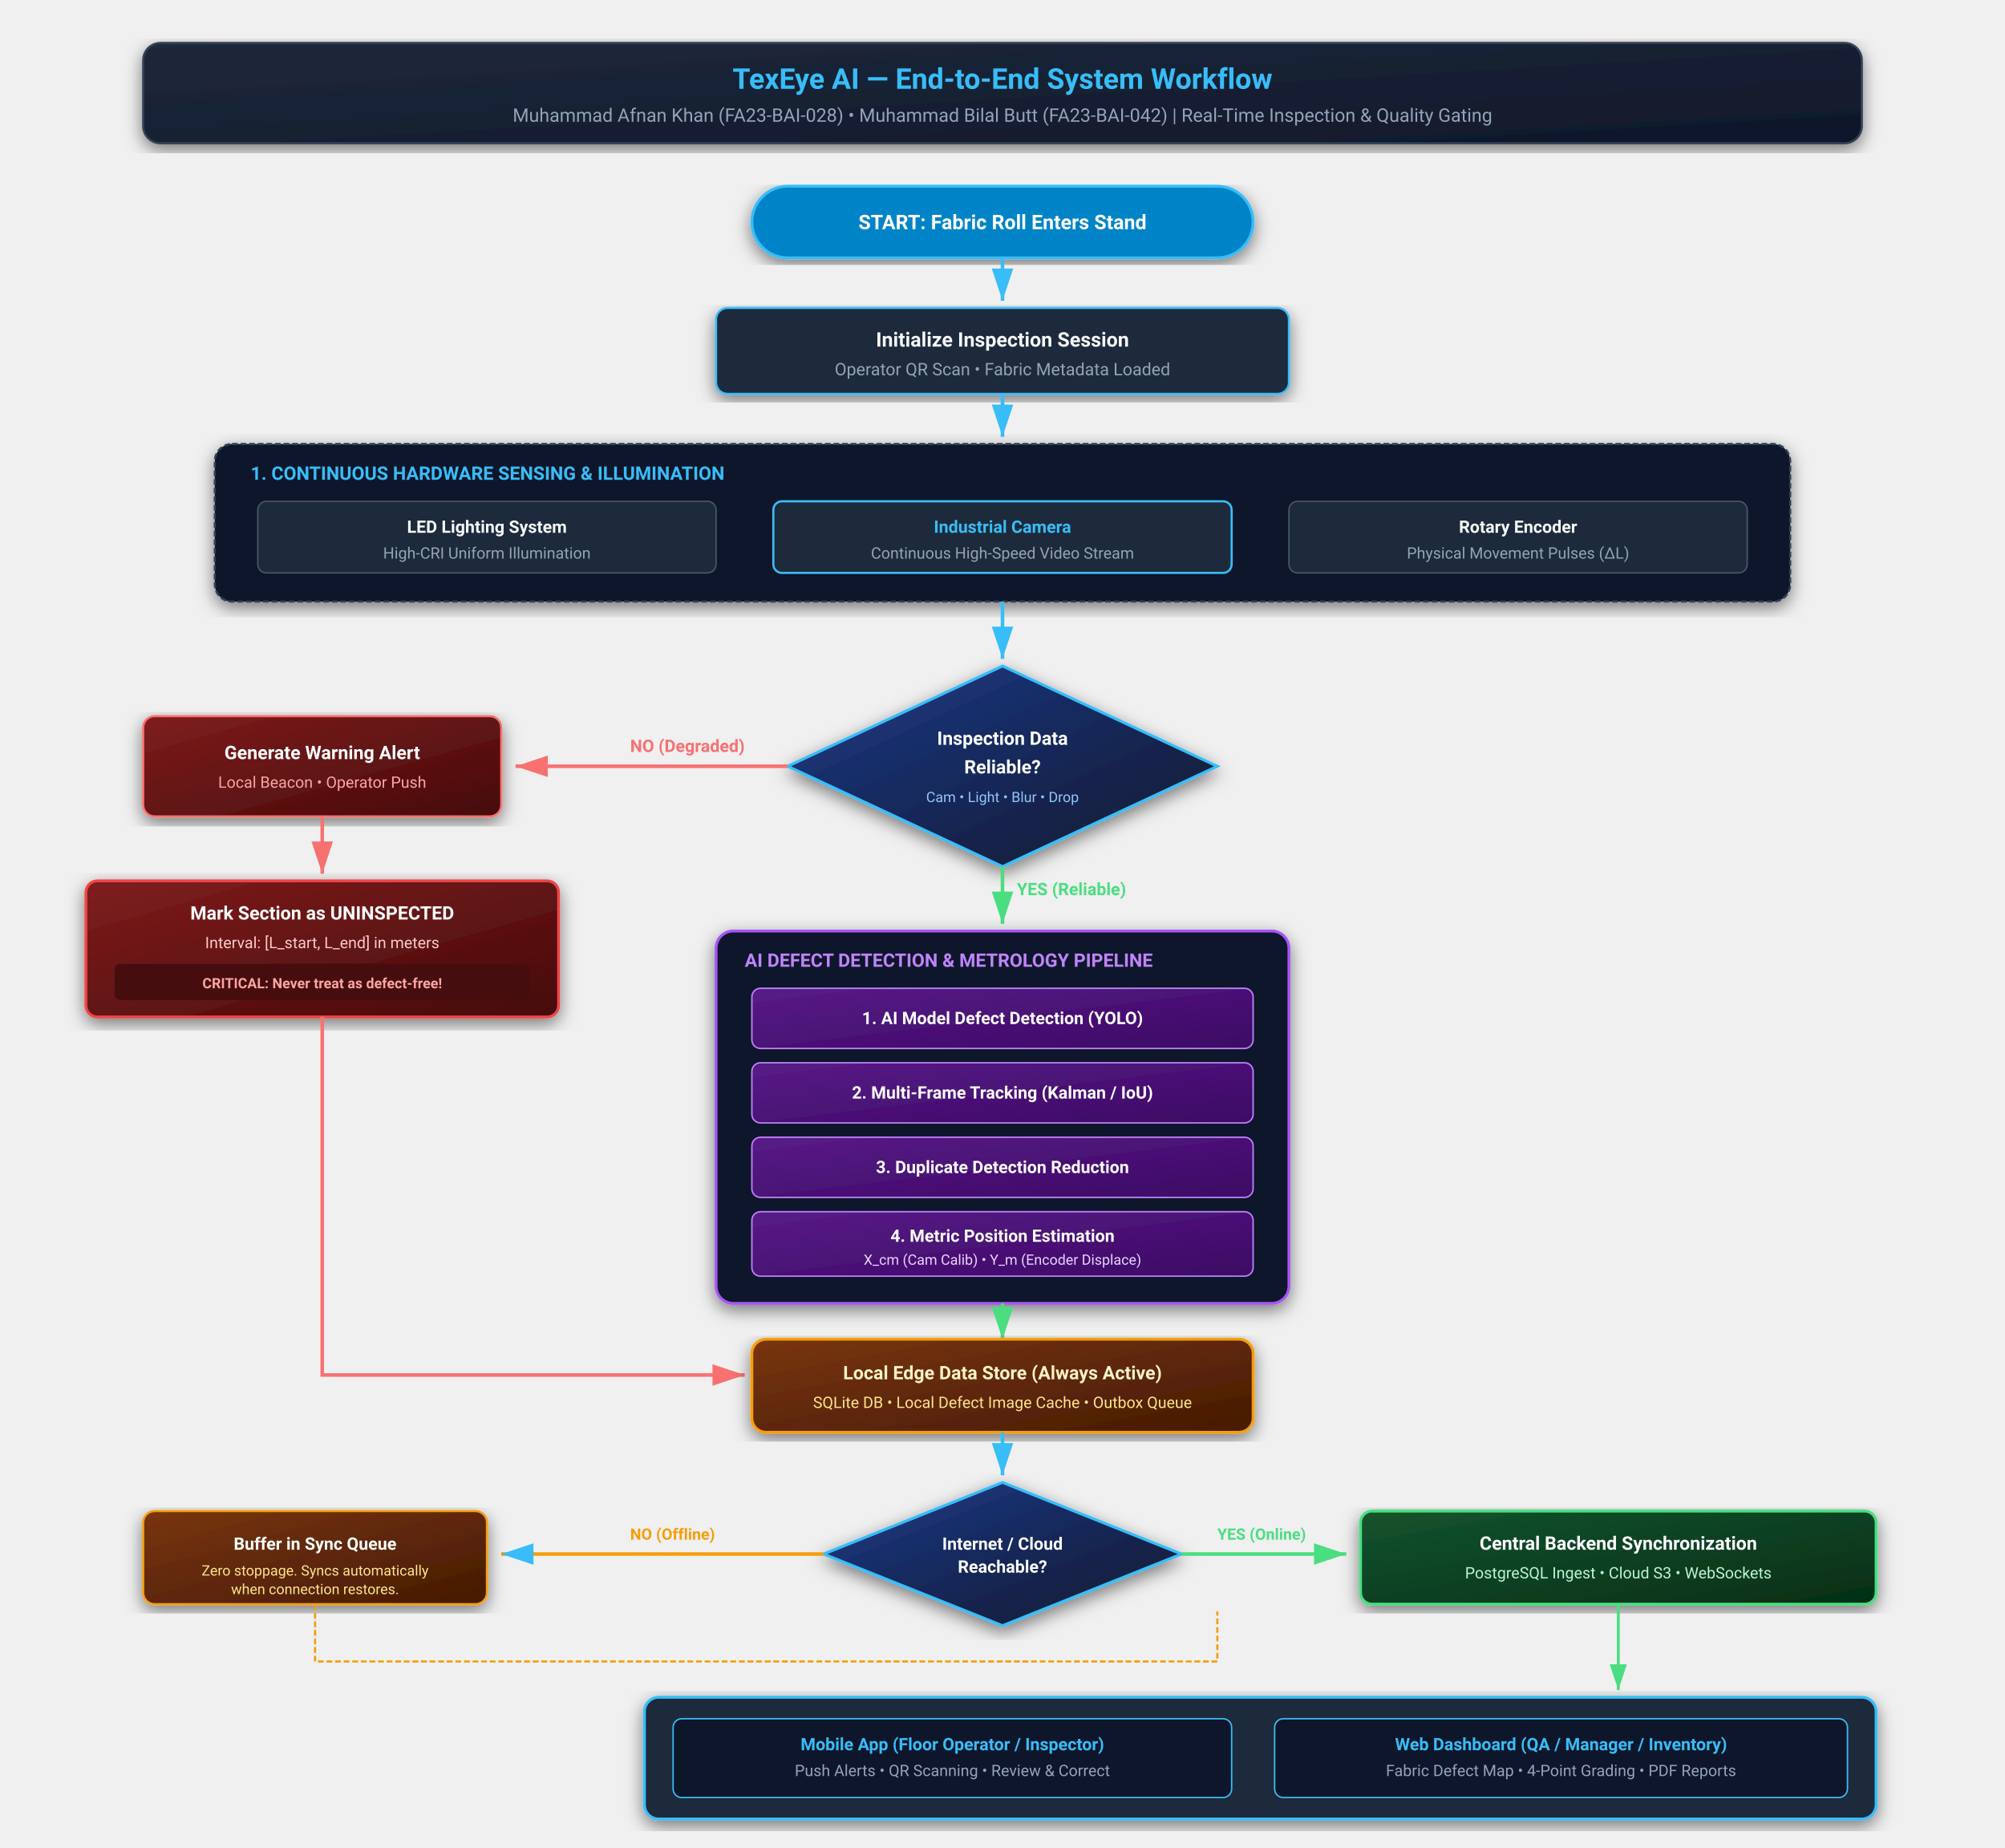
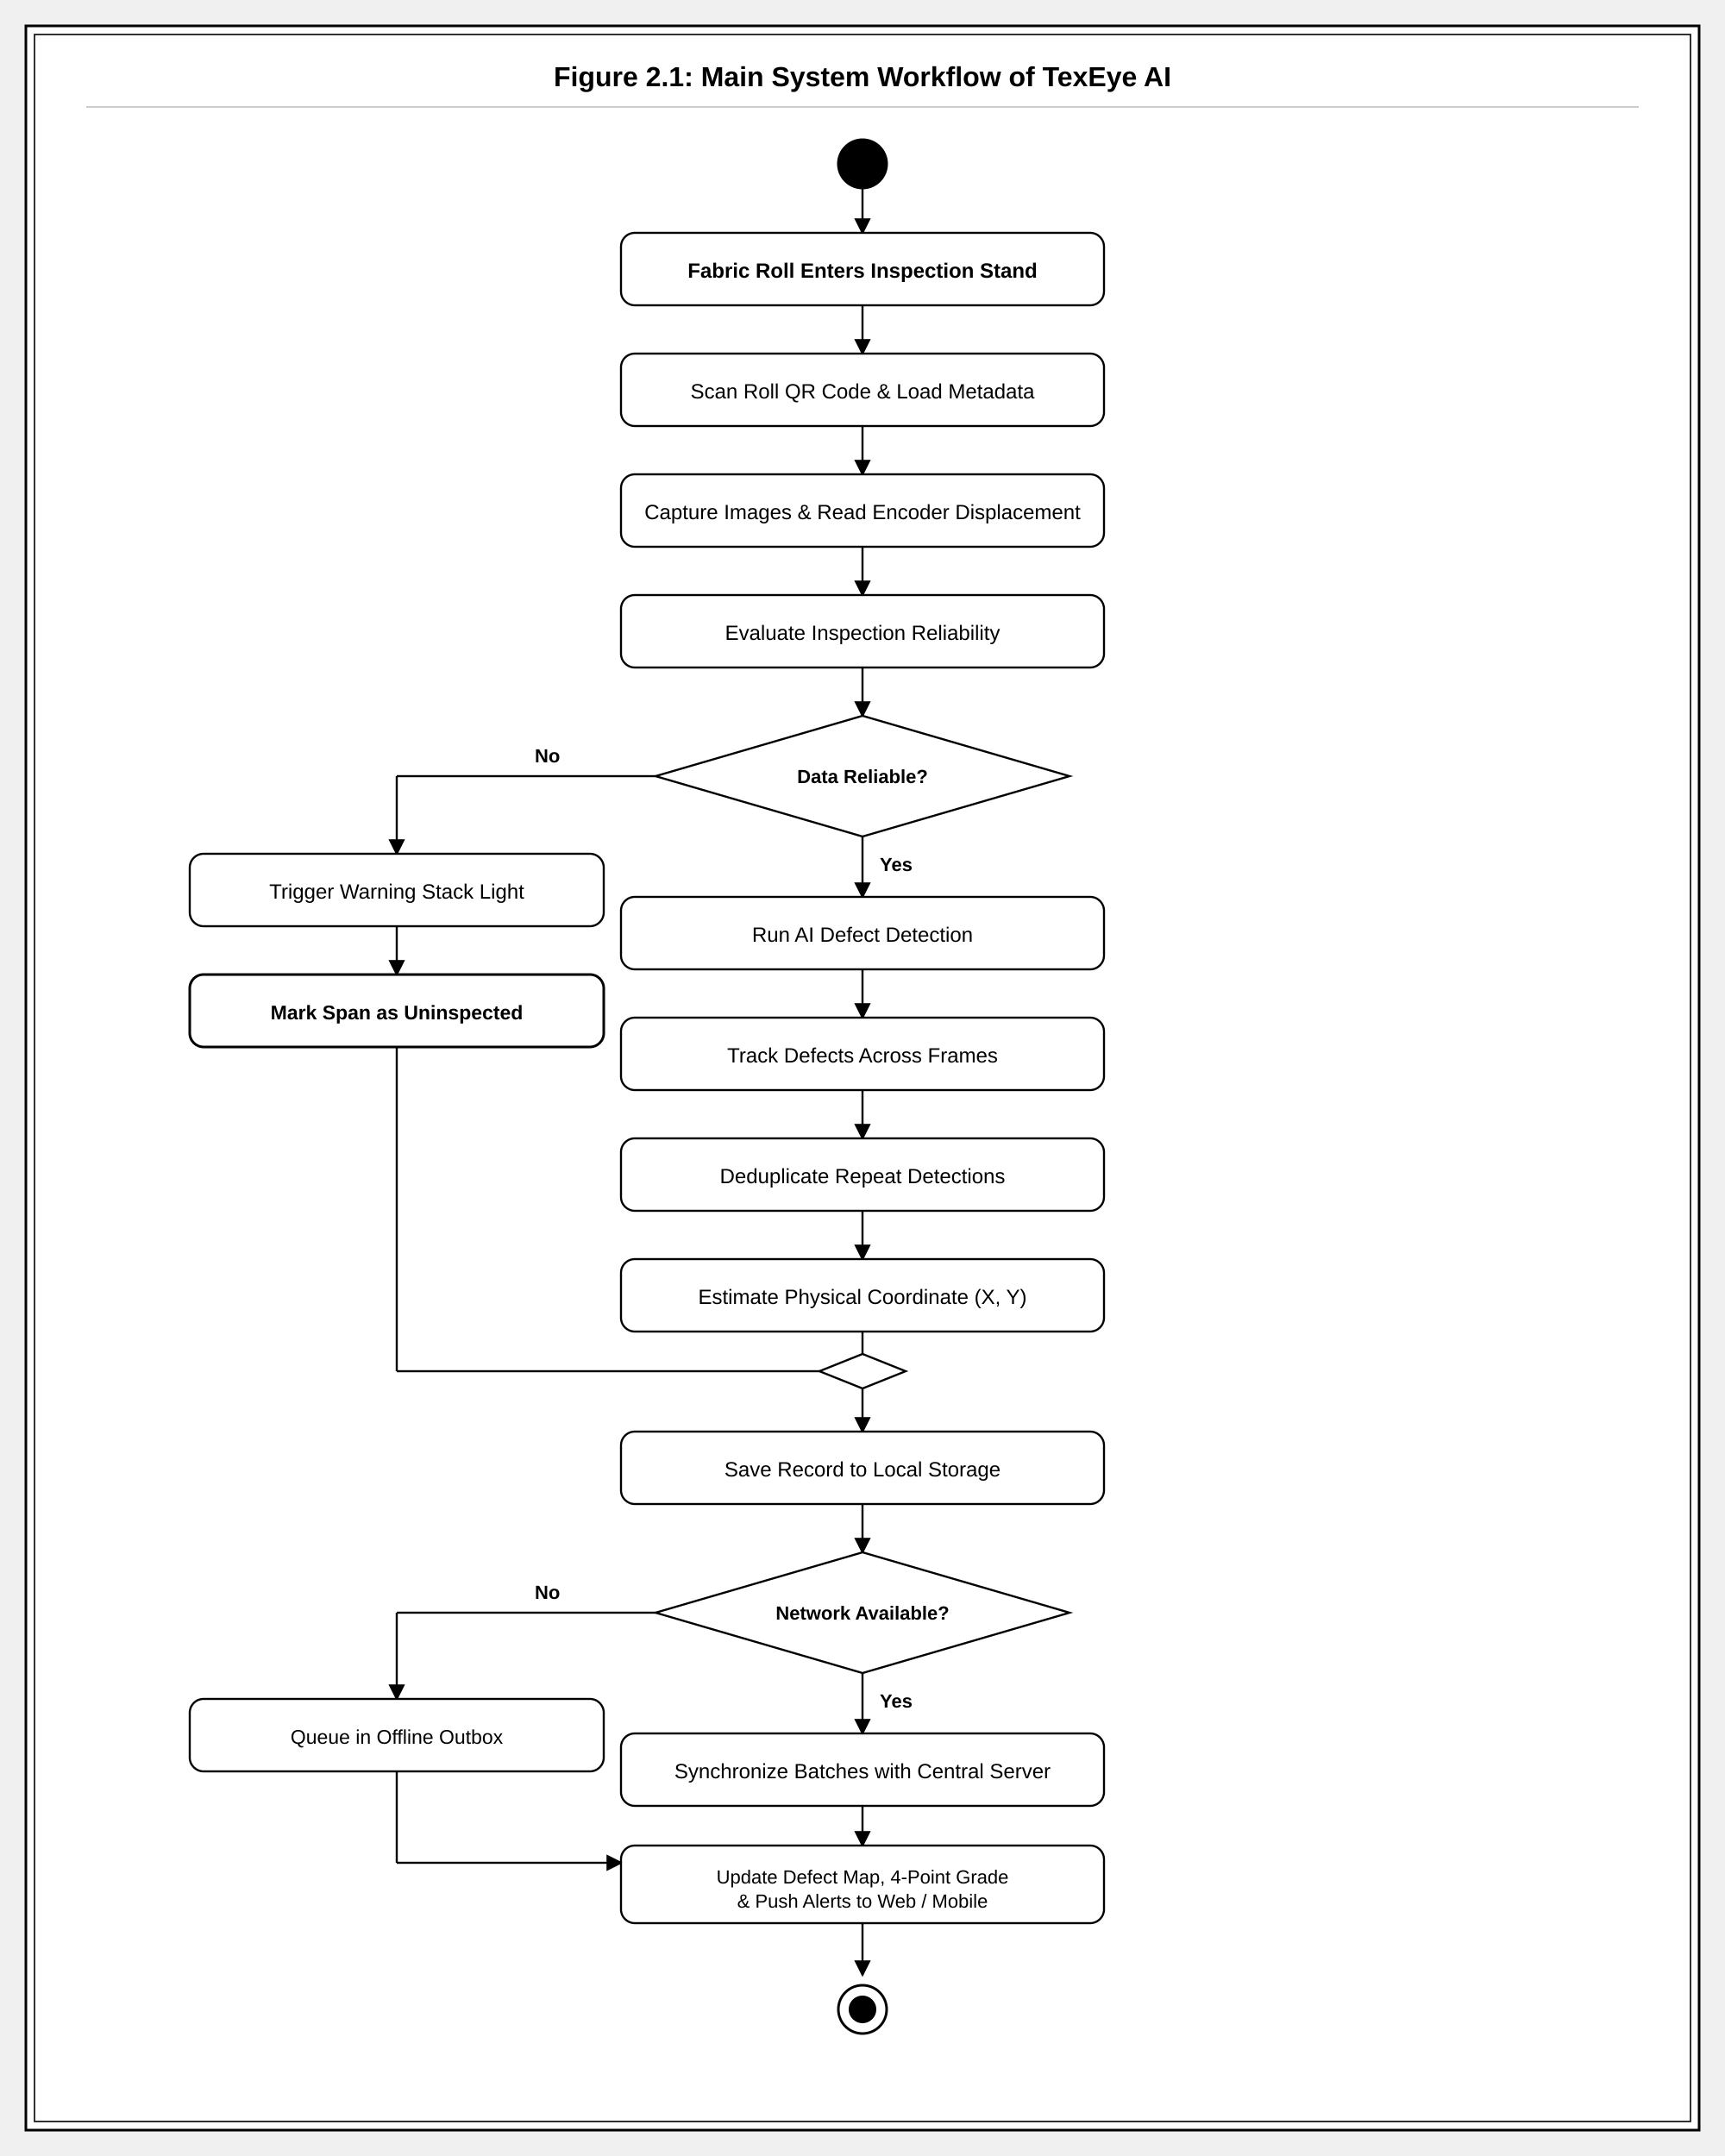
- <svg xmlns="http://www.w3.org/2000/svg" viewBox="0 0 1400 1290" width="100%" height="100%" style="background-color: #0b1120; font-family: -apple-system, BlinkMacSystemFont, 'Segoe UI', Roboto, Helvetica, Arial, sans-serif;">
+ <svg xmlns="http://www.w3.org/2000/svg" viewBox="0 0 1000 1250" width="100%" height="100%" style="background-color: #ffffff; font-family: Arial, Helvetica, sans-serif;">
  <defs>
-     <linearGradient id="headerGrad" x1="0%" y1="0%" x2="100%" y2="100%">
-       <stop offset="0%" stop-color="#1e293b" />
-       <stop offset="100%" stop-color="#0f172a" />
-     </linearGradient>
-     <linearGradient id="blueCard" x1="0%" y1="0%" x2="100%" y2="100%">
-       <stop offset="0%" stop-color="#1e3a8a" />
-       <stop offset="100%" stop-color="#0f172a" />
-     </linearGradient>
-     <linearGradient id="greenCard" x1="0%" y1="0%" x2="100%" y2="100%">
-       <stop offset="0%" stop-color="#14532d" />
-       <stop offset="100%" stop-color="#052e16" />
-     </linearGradient>
-     <linearGradient id="purpleCard" x1="0%" y1="0%" x2="100%" y2="100%">
-       <stop offset="0%" stop-color="#581c87" />
-       <stop offset="100%" stop-color="#3b0764" />
-     </linearGradient>
-     <linearGradient id="redCard" x1="0%" y1="0%" x2="100%" y2="100%">
-       <stop offset="0%" stop-color="#7f1d1d" />
-       <stop offset="100%" stop-color="#450a0a" />
-     </linearGradient>
-     <linearGradient id="amberCard" x1="0%" y1="0%" x2="100%" y2="100%">
-       <stop offset="0%" stop-color="#78350f" />
-       <stop offset="100%" stop-color="#451a03" />
-     </linearGradient>
-     <filter id="shadow" x="-10%" y="-10%" width="120%" height="120%">
-       <feDropShadow dx="0" dy="4" stdDeviation="6" flood-color="#000000" flood-opacity="0.5" />
-     </filter>
-     <marker id="arrowBlue" markerWidth="10" markerHeight="10" refX="9" refY="3" orient="auto">
-       <path d="M0,0 L0,6 L9,3 z" fill="#38bdf8" />
-     </marker>
-     <marker id="arrowGreen" markerWidth="10" markerHeight="10" refX="9" refY="3" orient="auto">
-       <path d="M0,0 L0,6 L9,3 z" fill="#4ade80" />
-     </marker>
-     <marker id="arrowRed" markerWidth="10" markerHeight="10" refX="9" refY="3" orient="auto">
-       <path d="M0,0 L0,6 L9,3 z" fill="#f87171" />
-     </marker>
-     <marker id="arrowPurple" markerWidth="10" markerHeight="10" refX="9" refY="3" orient="auto">
-       <path d="M0,0 L0,6 L9,3 z" fill="#c084fc" />
+     <marker id="arrow" markerWidth="8" markerHeight="8" refX="7" refY="4" orient="auto">
+       <polygon points="0 0, 8 4, 0 8" fill="#000000" />
    </marker>
  </defs>
-   <g transform="translate(100, 30)" filter="url(#shadow)">
-     <rect width="1200" height="70" rx="12" fill="url(#headerGrad)" stroke="#334155" stroke-width="1.5" />
-     <text x="600" y="32" fill="#38bdf8" font-size="20" font-weight="bold" text-anchor="middle">TexEye AI — End-to-End System Workflow</text>
-     <text x="600" y="55" fill="#94a3b8" font-size="13" text-anchor="middle">Muhammad Afnan Khan (FA23-BAI-028) • Muhammad Bilal Butt (FA23-BAI-042) | Real-Time Inspection &amp; Quality Gating</text>
-   </g>
-   <g transform="translate(525, 130)" filter="url(#shadow)">
-     <rect width="350" height="50" rx="25" fill="#0284c7" stroke="#38bdf8" stroke-width="2" />
-     <text x="175" y="30" fill="#ffffff" font-size="14" font-weight="bold" text-anchor="middle">START: Fabric Roll Enters Stand</text>
-   </g>
-   <path d="M 700 180 L 700 210" stroke="#38bdf8" stroke-width="2.5" marker-end="url(#arrowBlue)" fill="none" />
-   <g transform="translate(500, 215)" filter="url(#shadow)">
-     <rect width="400" height="60" rx="8" fill="#1e293b" stroke="#38bdf8" stroke-width="1.5" />
-     <text x="200" y="27" fill="#f8fafc" font-size="14" font-weight="bold" text-anchor="middle">Initialize Inspection Session</text>
-     <text x="200" y="47" fill="#94a3b8" font-size="12" text-anchor="middle">Operator QR Scan • Fabric Metadata Loaded</text>
-   </g>
-   <path d="M 700 275 L 700 305" stroke="#38bdf8" stroke-width="2.5" marker-end="url(#arrowBlue)" fill="none" />
-   <g transform="translate(150, 310)" filter="url(#shadow)">
-     <rect width="1100" height="110" rx="12" fill="#0f172a" stroke="#334155" stroke-width="1.5" stroke-dasharray="4 2" />
-     <text x="25" y="25" fill="#38bdf8" font-size="13" font-weight="bold">1. CONTINUOUS HARDWARE SENSING &amp; ILLUMINATION</text>
-     <rect x="30" y="40" width="320" height="50" rx="6" fill="#1e293b" stroke="#475569" stroke-width="1" />
-     <text x="190" y="62" fill="#f8fafc" font-size="12" font-weight="bold" text-anchor="middle">LED Lighting System</text>
-     <text x="190" y="80" fill="#94a3b8" font-size="11" text-anchor="middle">High-CRI Uniform Illumination</text>
-     <rect x="390" y="40" width="320" height="50" rx="6" fill="#1e293b" stroke="#38bdf8" stroke-width="1.5" />
-     <text x="550" y="62" fill="#38bdf8" font-size="12" font-weight="bold" text-anchor="middle">Industrial Camera</text>
-     <text x="550" y="80" fill="#94a3b8" font-size="11" text-anchor="middle">Continuous High-Speed Video Stream</text>
-     <rect x="750" y="40" width="320" height="50" rx="6" fill="#1e293b" stroke="#475569" stroke-width="1" />
-     <text x="910" y="62" fill="#f8fafc" font-size="12" font-weight="bold" text-anchor="middle">Rotary Encoder</text>
-     <text x="910" y="80" fill="#94a3b8" font-size="11" text-anchor="middle">Physical Movement Pulses (ΔL)</text>
-   </g>
-   <path d="M 700 420 L 700 460" stroke="#38bdf8" stroke-width="2.5" marker-end="url(#arrowBlue)" fill="none" />
-   <g transform="translate(550, 465)" filter="url(#shadow)">
-     <polygon points="150,0 300,70 150,140 0,70" fill="url(#blueCard)" stroke="#38bdf8" stroke-width="2" />
-     <text x="150" y="55" fill="#ffffff" font-size="13" font-weight="bold" text-anchor="middle">Inspection Data</text>
-     <text x="150" y="75" fill="#ffffff" font-size="13" font-weight="bold" text-anchor="middle">Reliable?</text>
-     <text x="150" y="95" fill="#93c5fd" font-size="10" text-anchor="middle">Cam • Light • Blur • Drop</text>
-   </g>
-   <path d="M 550 535 L 360 535" stroke="#f87171" stroke-width="2.5" marker-end="url(#arrowRed)" fill="none" />
-   <text x="440" y="525" fill="#f87171" font-size="12" font-weight="bold">NO (Degraded)</text>
-   <g transform="translate(100, 500)" filter="url(#shadow)">
-     <rect width="250" height="70" rx="8" fill="url(#redCard)" stroke="#f87171" stroke-width="1.5" />
-     <text x="125" y="30" fill="#ffffff" font-size="13" font-weight="bold" text-anchor="middle">Generate Warning Alert</text>
-     <text x="125" y="50" fill="#fca5a5" font-size="11" text-anchor="middle">Local Beacon • Operator Push</text>
-   </g>
-   <path d="M 225 570 L 225 610" stroke="#f87171" stroke-width="2.5" marker-end="url(#arrowRed)" fill="none" />
-   <g transform="translate(60, 615)" filter="url(#shadow)">
-     <rect width="330" height="95" rx="8" fill="url(#redCard)" stroke="#ef4444" stroke-width="2" />
-     <text x="165" y="27" fill="#ffffff" font-size="13" font-weight="bold" text-anchor="middle">Mark Section as UNINSPECTED</text>
-     <text x="165" y="47" fill="#fecaca" font-size="11" text-anchor="middle">Interval: [L_start, L_end] in meters</text>
-     <rect x="20" y="58" width="290" height="25" rx="4" fill="#450a0a" />
-     <text x="165" y="75" fill="#fca5a5" font-size="10" font-weight="bold" text-anchor="middle">CRITICAL: Never treat as defect-free!</text>
-   </g>
-   <path d="M 700 605 L 700 645" stroke="#4ade80" stroke-width="2.5" marker-end="url(#arrowGreen)" fill="none" />
-   <text x="710" y="625" fill="#4ade80" font-size="12" font-weight="bold">YES (Reliable)</text>
-   <g transform="translate(500, 650)" filter="url(#shadow)">
-     <rect width="400" height="260" rx="12" fill="#0f172a" stroke="#a855f7" stroke-width="2" />
-     <text x="20" y="25" fill="#c084fc" font-size="13" font-weight="bold">AI DEFECT DETECTION &amp; METROLOGY PIPELINE</text>
-     <rect x="25" y="40" width="350" height="42" rx="6" fill="url(#purpleCard)" stroke="#c084fc" stroke-width="1" />
-     <text x="200" y="65" fill="#ffffff" font-size="12" font-weight="bold" text-anchor="middle">1. AI Model Defect Detection (YOLO)</text>
-     <rect x="25" y="92" width="350" height="42" rx="6" fill="url(#purpleCard)" stroke="#c084fc" stroke-width="1" />
-     <text x="200" y="117" fill="#ffffff" font-size="12" font-weight="bold" text-anchor="middle">2. Multi-Frame Tracking (Kalman / IoU)</text>
-     <rect x="25" y="144" width="350" height="42" rx="6" fill="url(#purpleCard)" stroke="#c084fc" stroke-width="1" />
-     <text x="200" y="169" fill="#ffffff" font-size="12" font-weight="bold" text-anchor="middle">3. Duplicate Detection Reduction</text>
-     <rect x="25" y="196" width="350" height="45" rx="6" fill="url(#purpleCard)" stroke="#c084fc" stroke-width="1" />
-     <text x="200" y="217" fill="#ffffff" font-size="12" font-weight="bold" text-anchor="middle">4. Metric Position Estimation</text>
-     <text x="200" y="233" fill="#e9d5ff" font-size="10" text-anchor="middle">X_cm (Cam Calib) • Y_m (Encoder Displace)</text>
-   </g>
-   <path d="M 225 710 L 225 960 L 520 960" stroke="#f87171" stroke-width="2.5" marker-end="url(#arrowRed)" fill="none" />
-   <path d="M 700 910 L 700 935" stroke="#4ade80" stroke-width="2.5" marker-end="url(#arrowGreen)" fill="none" />
-   <g transform="translate(525, 935)" filter="url(#shadow)">
-     <rect width="350" height="65" rx="10" fill="url(#amberCard)" stroke="#f59e0b" stroke-width="2" />
-     <text x="175" y="28" fill="#fef3c7" font-size="13" font-weight="bold" text-anchor="middle">Local Edge Data Store (Always Active)</text>
-     <text x="175" y="48" fill="#fde68a" font-size="11" text-anchor="middle">SQLite DB • Local Defect Image Cache • Outbox Queue</text>
-   </g>
-   <path d="M 700 1000 L 700 1030" stroke="#38bdf8" stroke-width="2.5" marker-end="url(#arrowBlue)" fill="none" />
-   <g transform="translate(575, 1035)" filter="url(#shadow)">
-     <polygon points="125,0 250,50 125,100 0,50" fill="url(#blueCard)" stroke="#38bdf8" stroke-width="2" />
-     <text x="125" y="47" fill="#ffffff" font-size="12" font-weight="bold" text-anchor="middle">Internet / Cloud</text>
-     <text x="125" y="63" fill="#ffffff" font-size="12" font-weight="bold" text-anchor="middle">Reachable?</text>
-   </g>
-   <path d="M 575 1085 L 350 1085" stroke="#f59e0b" stroke-width="2.5" marker-end="url(#arrowBlue)" fill="none" />
-   <text x="440" y="1075" fill="#f59e0b" font-size="11" font-weight="bold">NO (Offline)</text>
-   <g transform="translate(100, 1055)" filter="url(#shadow)">
-     <rect width="240" height="65" rx="8" fill="url(#amberCard)" stroke="#f59e0b" stroke-width="1.5" />
-     <text x="120" y="27" fill="#ffffff" font-size="12" font-weight="bold" text-anchor="middle">Buffer in Sync Queue</text>
-     <text x="120" y="45" fill="#fde68a" font-size="10" text-anchor="middle">Zero stoppage. Syncs automatically</text>
-     <text x="120" y="58" fill="#fde68a" font-size="10" text-anchor="middle">when connection restores.</text>
-   </g>
-   <path d="M 220 1120 L 220 1160 L 850 1160 L 850 1125" stroke="#f59e0b" stroke-width="1.5" stroke-dasharray="4 2" fill="none" />
-   <path d="M 825 1085 L 940 1085" stroke="#4ade80" stroke-width="2.5" marker-end="url(#arrowGreen)" fill="none" />
-   <text x="850" y="1075" fill="#4ade80" font-size="11" font-weight="bold">YES (Online)</text>
-   <g transform="translate(950, 1055)" filter="url(#shadow)">
-     <rect width="360" height="65" rx="8" fill="url(#greenCard)" stroke="#4ade80" stroke-width="2" />
-     <text x="180" y="27" fill="#ffffff" font-size="13" font-weight="bold" text-anchor="middle">Central Backend Synchronization</text>
-     <text x="180" y="47" fill="#bbf7d0" font-size="11" text-anchor="middle">PostgreSQL Ingest • Cloud S3 • WebSockets</text>
-   </g>
-   <path d="M 1130 1120 L 1130 1180" stroke="#4ade80" stroke-width="2" marker-end="url(#arrowGreen)" fill="none" />
-   <g transform="translate(450, 1185)" filter="url(#shadow)">
-     <rect width="860" height="85" rx="10" fill="#1e293b" stroke="#38bdf8" stroke-width="2" />
-     <rect x="20" y="15" width="390" height="55" rx="6" fill="#0f172a" stroke="#38bdf8" stroke-width="1" />
-     <text x="215" y="37" fill="#38bdf8" font-size="12" font-weight="bold" text-anchor="middle">Mobile App (Floor Operator / Inspector)</text>
-     <text x="215" y="55" fill="#94a3b8" font-size="11" text-anchor="middle">Push Alerts • QR Scanning • Review &amp; Correct</text>
-     <rect x="440" y="15" width="400" height="55" rx="6" fill="#0f172a" stroke="#38bdf8" stroke-width="1" />
-     <text x="640" y="37" fill="#38bdf8" font-size="12" font-weight="bold" text-anchor="middle">Web Dashboard (QA / Manager / Inventory)</text>
-     <text x="640" y="55" fill="#94a3b8" font-size="11" text-anchor="middle">Fabric Defect Map • 4-Point Grading • PDF Reports</text>
-   </g>
+   <rect x="15" y="15" width="970" height="1220" fill="#ffffff" stroke="#000000" stroke-width="1.5" />
+   <rect x="20" y="20" width="960" height="1210" fill="none" stroke="#000000" stroke-width="0.8" />
+   <text x="500" y="50" fill="#000000" font-size="16" font-weight="bold" text-anchor="middle">Figure 2.1: Main System Workflow of TexEye AI</text>
+   <line x1="50" y1="62" x2="950" y2="62" stroke="#cccccc" stroke-width="1" />
+   <circle cx="500" cy="95" r="14" fill="#000000" stroke="#000000" stroke-width="1.5" />
+   <line x1="500" y1="109" x2="500" y2="135" stroke="#000000" stroke-width="1.2" marker-end="url(#arrow)" />
+   <rect x="360" y="135" width="280" height="42" rx="8" fill="#ffffff" stroke="#000000" stroke-width="1.2" />
+   <text x="500" y="161" fill="#000000" font-size="12" font-weight="bold" text-anchor="middle">Fabric Roll Enters Inspection Stand</text>
+   <line x1="500" y1="177" x2="500" y2="205" stroke="#000000" stroke-width="1.2" marker-end="url(#arrow)" />
+   <rect x="360" y="205" width="280" height="42" rx="8" fill="#ffffff" stroke="#000000" stroke-width="1.2" />
+   <text x="500" y="231" fill="#000000" font-size="12" text-anchor="middle">Scan Roll QR Code &amp; Load Metadata</text>
+   <line x1="500" y1="247" x2="500" y2="275" stroke="#000000" stroke-width="1.2" marker-end="url(#arrow)" />
+   <rect x="360" y="275" width="280" height="42" rx="8" fill="#ffffff" stroke="#000000" stroke-width="1.2" />
+   <text x="500" y="301" fill="#000000" font-size="12" text-anchor="middle">Capture Images &amp; Read Encoder Displacement</text>
+   <line x1="500" y1="317" x2="500" y2="345" stroke="#000000" stroke-width="1.2" marker-end="url(#arrow)" />
+   <rect x="360" y="345" width="280" height="42" rx="8" fill="#ffffff" stroke="#000000" stroke-width="1.2" />
+   <text x="500" y="371" fill="#000000" font-size="12" text-anchor="middle">Evaluate Inspection Reliability</text>
+   <line x1="500" y1="387" x2="500" y2="415" stroke="#000000" stroke-width="1.2" marker-end="url(#arrow)" />
+   <polygon points="500 415, 620 450, 500 485, 380 450" fill="#ffffff" stroke="#000000" stroke-width="1.2" />
+   <text x="500" y="454" fill="#000000" font-size="11" font-weight="bold" text-anchor="middle">Data Reliable?</text>
+   <line x1="380" y1="450" x2="230" y2="450" stroke="#000000" stroke-width="1.2" />
+   <line x1="230" y1="450" x2="230" y2="495" stroke="#000000" stroke-width="1.2" marker-end="url(#arrow)" />
+   <text x="310" y="442" fill="#000000" font-size="11" font-weight="bold">No</text>
+   <rect x="110" y="495" width="240" height="42" rx="8" fill="#ffffff" stroke="#000000" stroke-width="1.2" />
+   <text x="230" y="521" fill="#000000" font-size="12" text-anchor="middle">Trigger Warning Stack Light</text>
+   <line x1="230" y1="537" x2="230" y2="565" stroke="#000000" stroke-width="1.2" marker-end="url(#arrow)" />
+   <rect x="110" y="565" width="240" height="42" rx="8" fill="#ffffff" stroke="#000000" stroke-width="1.5" />
+   <text x="230" y="591" fill="#000000" font-size="11.5" font-weight="bold" text-anchor="middle">Mark Span as Uninspected</text>
+   <line x1="500" y1="485" x2="500" y2="520" stroke="#000000" stroke-width="1.2" marker-end="url(#arrow)" />
+   <text x="510" y="505" fill="#000000" font-size="11" font-weight="bold">Yes</text>
+   <rect x="360" y="520" width="280" height="42" rx="8" fill="#ffffff" stroke="#000000" stroke-width="1.2" />
+   <text x="500" y="546" fill="#000000" font-size="12" text-anchor="middle">Run AI Defect Detection</text>
+   <line x1="500" y1="562" x2="500" y2="590" stroke="#000000" stroke-width="1.2" marker-end="url(#arrow)" />
+   <rect x="360" y="590" width="280" height="42" rx="8" fill="#ffffff" stroke="#000000" stroke-width="1.2" />
+   <text x="500" y="616" fill="#000000" font-size="12" text-anchor="middle">Track Defects Across Frames</text>
+   <line x1="500" y1="632" x2="500" y2="660" stroke="#000000" stroke-width="1.2" marker-end="url(#arrow)" />
+   <rect x="360" y="660" width="280" height="42" rx="8" fill="#ffffff" stroke="#000000" stroke-width="1.2" />
+   <text x="500" y="686" fill="#000000" font-size="12" text-anchor="middle">Deduplicate Repeat Detections</text>
+   <line x1="500" y1="702" x2="500" y2="730" stroke="#000000" stroke-width="1.2" marker-end="url(#arrow)" />
+   <rect x="360" y="730" width="280" height="42" rx="8" fill="#ffffff" stroke="#000000" stroke-width="1.2" />
+   <text x="500" y="756" fill="#000000" font-size="12" text-anchor="middle">Estimate Physical Coordinate (X, Y)</text>
+   <line x1="230" y1="607" x2="230" y2="795" stroke="#000000" stroke-width="1.2" />
+   <line x1="230" y1="795" x2="475" y2="795" stroke="#000000" stroke-width="1.2" />
+   <line x1="500" y1="772" x2="500" y2="785" stroke="#000000" stroke-width="1.2" />
+   <polygon points="500 785, 525 795, 500 805, 475 795" fill="#ffffff" stroke="#000000" stroke-width="1.2" />
+   <line x1="500" y1="805" x2="500" y2="830" stroke="#000000" stroke-width="1.2" marker-end="url(#arrow)" />
+   <rect x="360" y="830" width="280" height="42" rx="8" fill="#ffffff" stroke="#000000" stroke-width="1.2" />
+   <text x="500" y="856" fill="#000000" font-size="12" text-anchor="middle">Save Record to Local Storage</text>
+   <line x1="500" y1="872" x2="500" y2="900" stroke="#000000" stroke-width="1.2" marker-end="url(#arrow)" />
+   <polygon points="500 900, 620 935, 500 970, 380 935" fill="#ffffff" stroke="#000000" stroke-width="1.2" />
+   <text x="500" y="939" fill="#000000" font-size="11" font-weight="bold" text-anchor="middle">Network Available?</text>
+   <line x1="380" y1="935" x2="230" y2="935" stroke="#000000" stroke-width="1.2" />
+   <line x1="230" y1="935" x2="230" y2="985" stroke="#000000" stroke-width="1.2" marker-end="url(#arrow)" />
+   <text x="310" y="927" fill="#000000" font-size="11" font-weight="bold">No</text>
+   <rect x="110" y="985" width="240" height="42" rx="8" fill="#ffffff" stroke="#000000" stroke-width="1.2" />
+   <text x="230" y="1011" fill="#000000" font-size="11.5" text-anchor="middle">Queue in Offline Outbox</text>
+   <line x1="500" y1="970" x2="500" y2="1005" stroke="#000000" stroke-width="1.2" marker-end="url(#arrow)" />
+   <text x="510" y="990" fill="#000000" font-size="11" font-weight="bold">Yes</text>
+   <rect x="360" y="1005" width="280" height="42" rx="8" fill="#ffffff" stroke="#000000" stroke-width="1.2" />
+   <text x="500" y="1031" fill="#000000" font-size="12" text-anchor="middle">Synchronize Batches with Central Server</text>
+   <line x1="230" y1="1027" x2="230" y2="1080" stroke="#000000" stroke-width="1.2" />
+   <line x1="230" y1="1080" x2="360" y2="1080" stroke="#000000" stroke-width="1.2" marker-end="url(#arrow)" />
+   <line x1="500" y1="1047" x2="500" y2="1070" stroke="#000000" stroke-width="1.2" marker-end="url(#arrow)" />
+   <rect x="360" y="1070" width="280" height="45" rx="8" fill="#ffffff" stroke="#000000" stroke-width="1.2" />
+   <text x="500" y="1092" fill="#000000" font-size="11" text-anchor="middle">Update Defect Map, 4-Point Grade</text>
+   <text x="500" y="1106" fill="#000000" font-size="11" text-anchor="middle">&amp; Push Alerts to Web / Mobile</text>
+   <line x1="500" y1="1115" x2="500" y2="1145" stroke="#000000" stroke-width="1.2" marker-end="url(#arrow)" />
+   <circle cx="500" cy="1165" r="14" fill="#ffffff" stroke="#000000" stroke-width="1.5" />
+   <circle cx="500" cy="1165" r="8" fill="#000000" />
</svg>
